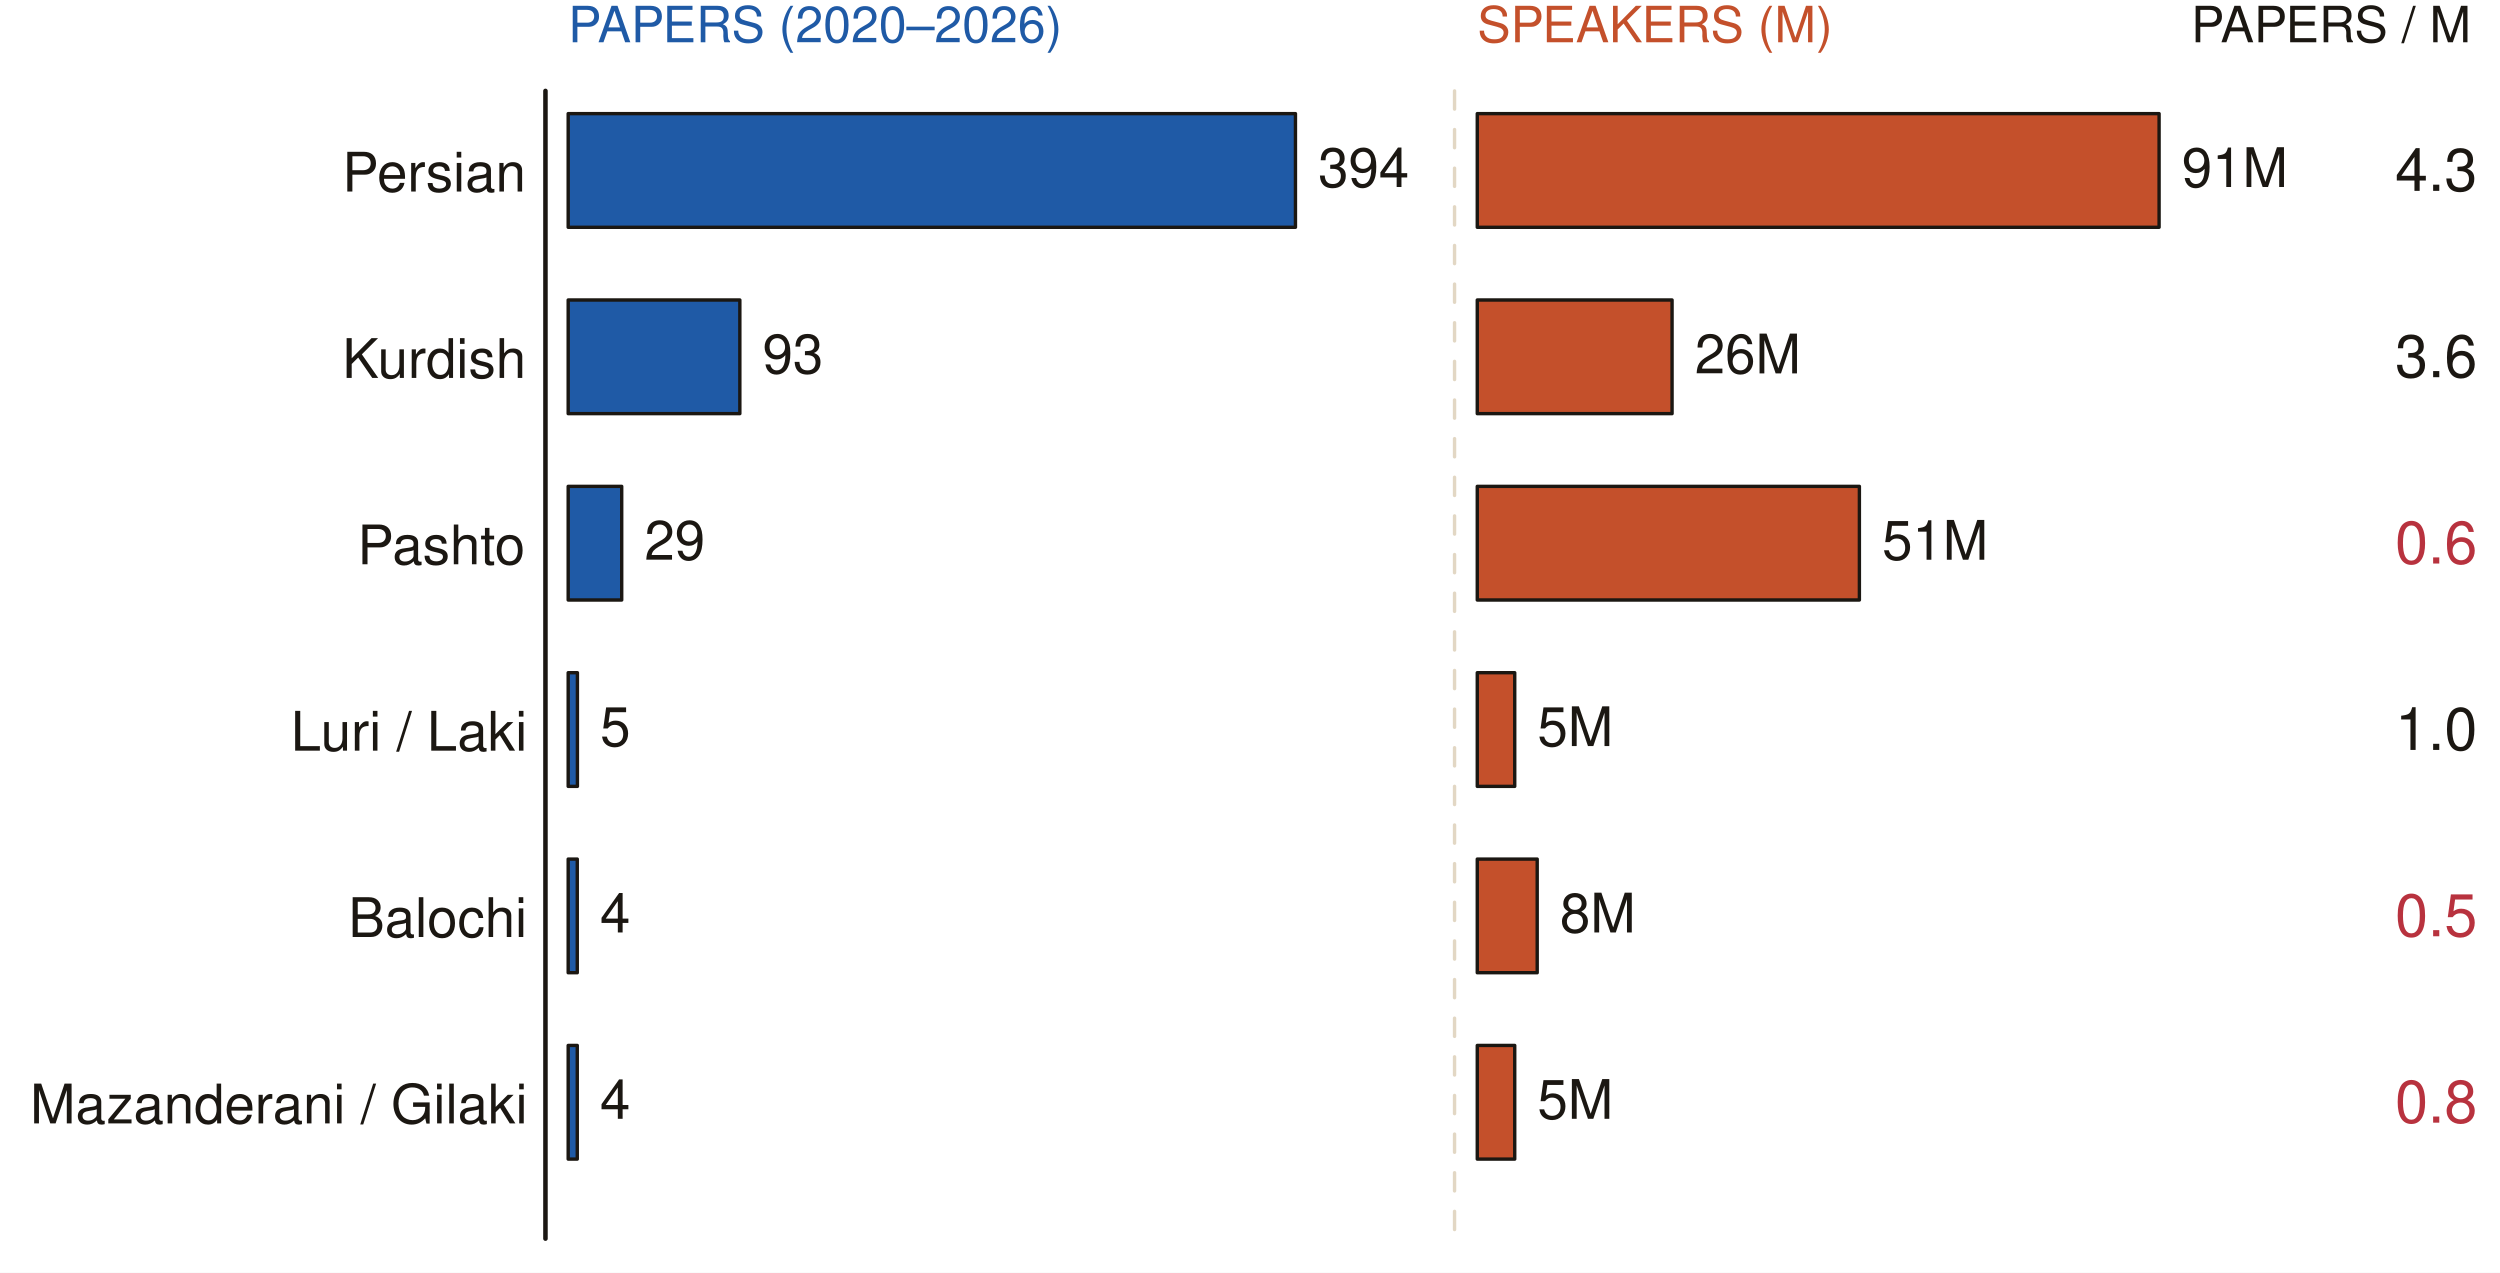
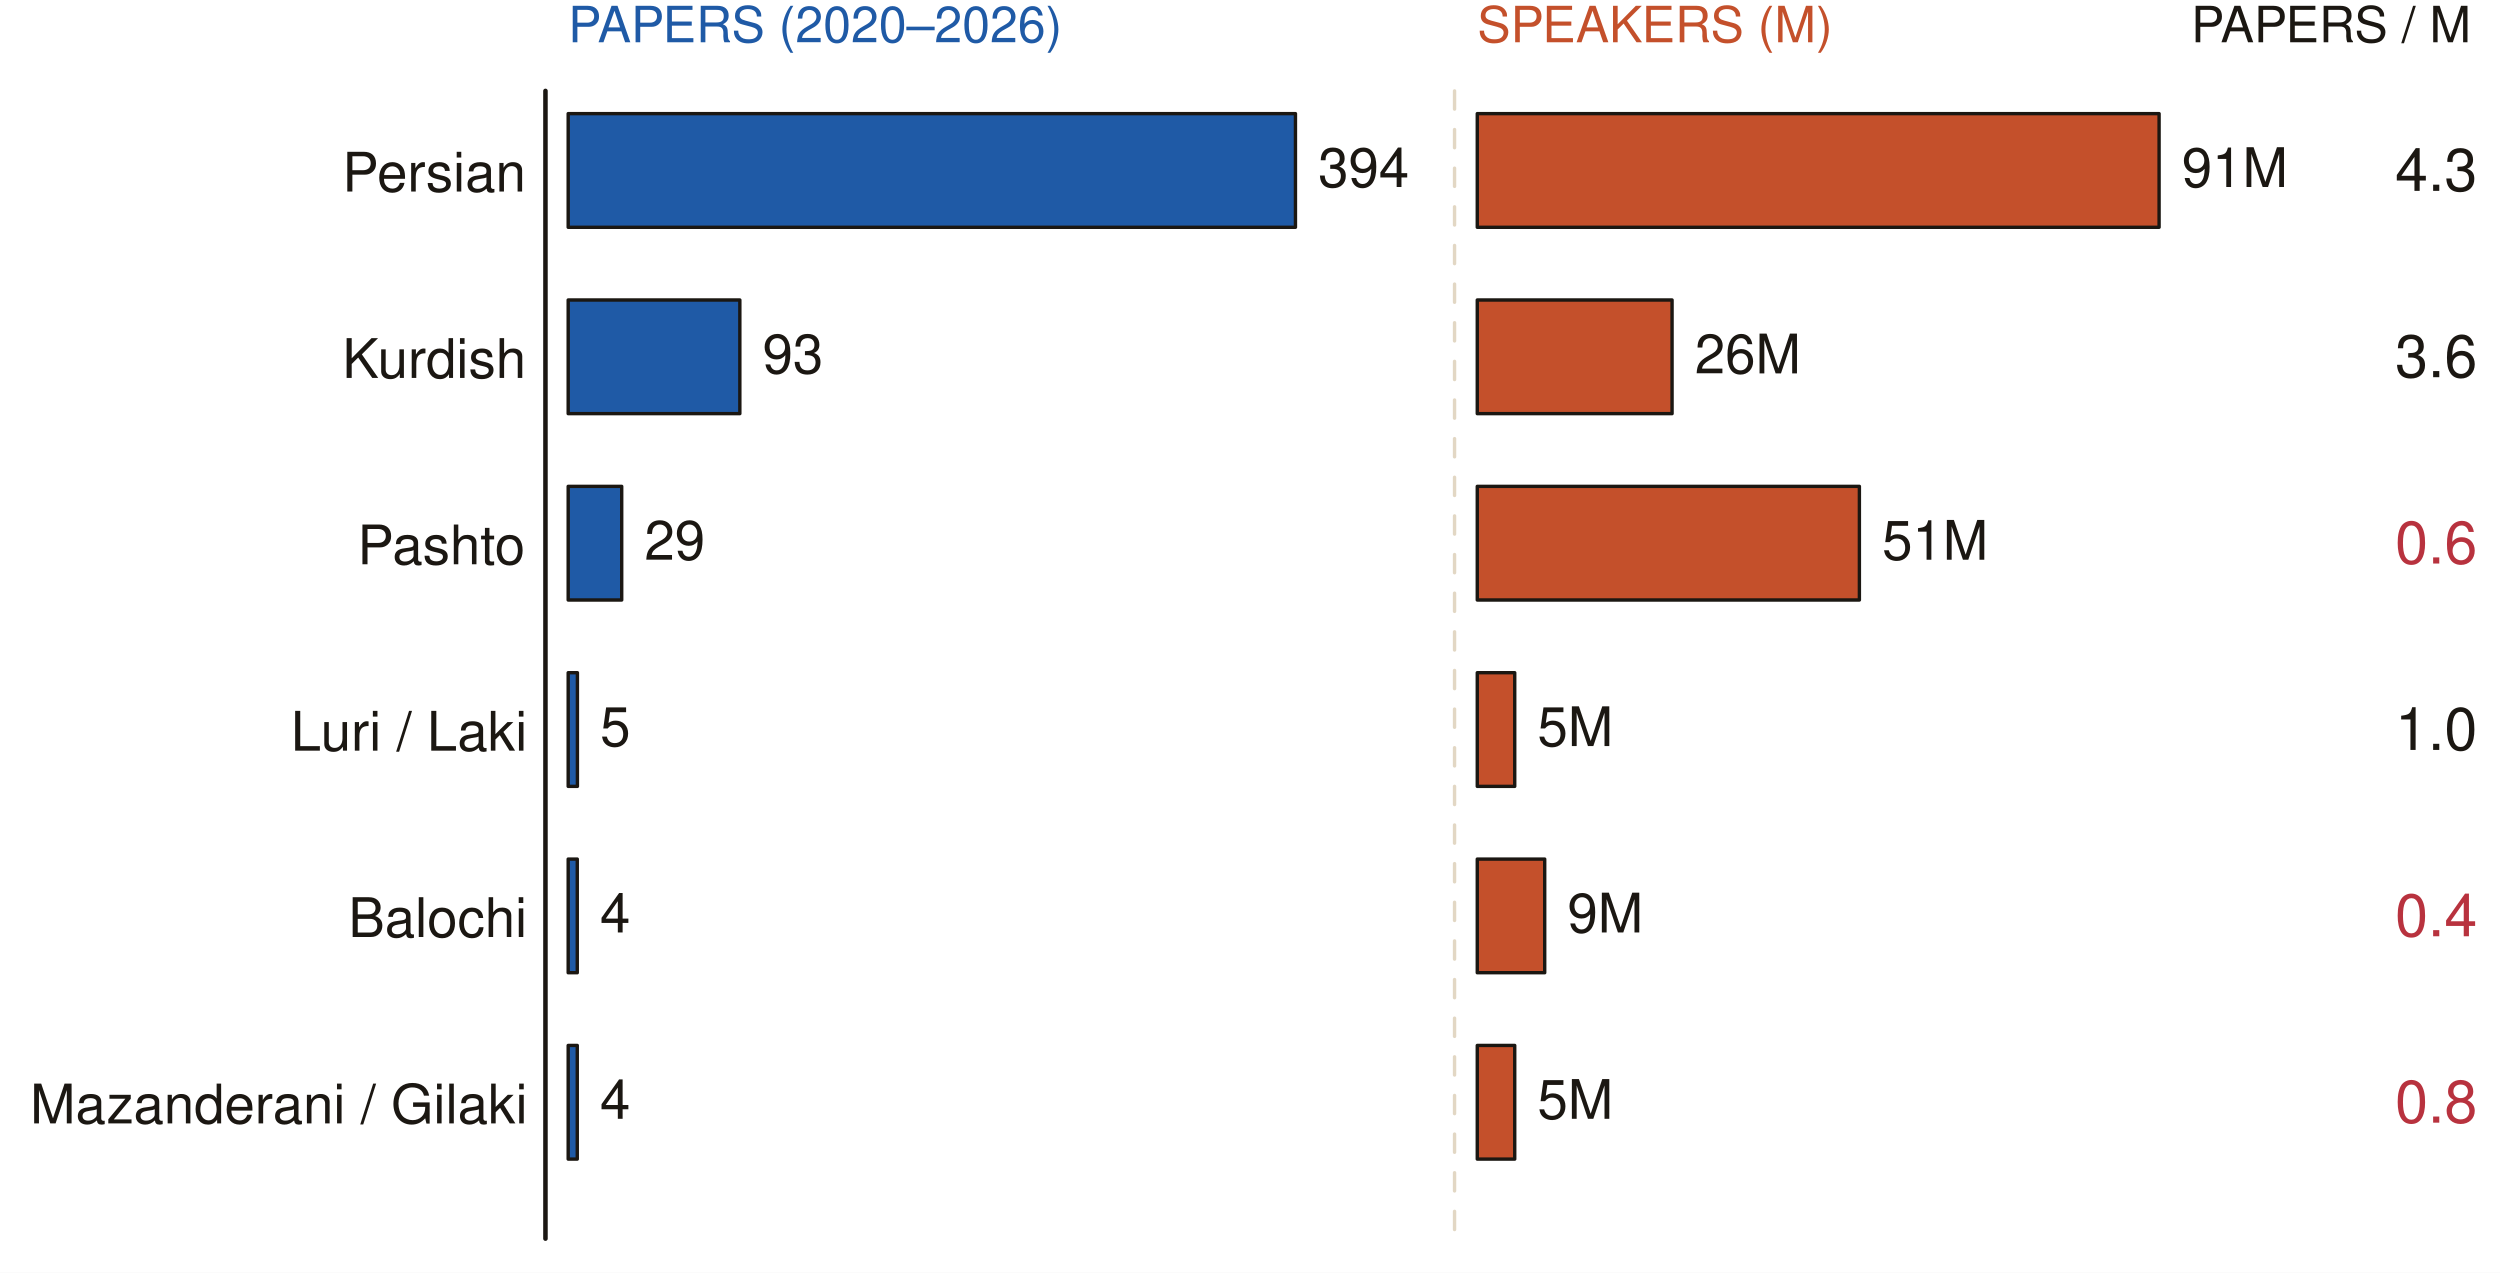
<svg xmlns="http://www.w3.org/2000/svg" version="1.1" viewBox="0 0 1100 560" width="1100" height="560">
  <defs>
    <style class="style-fonts">
      </style>
  </defs>
  <g stroke-linecap="round" transform="translate(0 0) rotate(0 550 280)">
    <path d="M0 0 L1100 0 L1100 560 L0 560" stroke="none" stroke-width="0" fill="#FFFFFF" />
    <path d="M0 0 C363.75 0, 727.51 0, 1100 0 M0 0 C338.14 0, 676.29 0, 1100 0 M1100 0 C1100 148.46, 1100 296.93, 1100 560 M1100 0 C1100 162.98, 1100 325.96, 1100 560 M1100 560 C780.84 560, 461.69 560, 0 560 M1100 560 C830.65 560, 561.3 560, 0 560 M0 560 C0 414.83, 0 269.66, 0 0 M0 560 C0 446.86, 0 333.73, 0 0" stroke="transparent" stroke-width="2" fill="none" />
  </g>
  <g transform="translate(250 0) rotate(0 109.2534 12.65)">
    <text x="0" y="18.59" font-family="Helvetica, Segoe UI Emoji" font-size="22px" fill="#1F5AA6" text-anchor="start" style="white-space: pre;" direction="ltr" dominant-baseline="alphabetic">PAPERS (2020–2026)</text>
  </g>
  <g transform="translate(650 0) rotate(0 78.84766 12.65)">
    <text x="0" y="18.59" font-family="Helvetica, Segoe UI Emoji" font-size="22px" fill="#C4502B" text-anchor="start" style="white-space: pre;" direction="ltr" dominant-baseline="alphabetic">SPEAKERS (M)</text>
  </g>
  <g transform="translate(964.0801 0) rotate(0 62.14355 12.65)">
    <text x="0" y="18.59" font-family="Helvetica, Segoe UI Emoji" font-size="22px" fill="#1B1712" text-anchor="start" style="white-space: pre;" direction="ltr" dominant-baseline="alphabetic">PAPERS / M</text>
  </g>
  <g transform="translate(150.625 64) rotate(0 40.6875 13.8)">
    <text x="0" y="20.28" font-family="Helvetica, Segoe UI Emoji" font-size="24px" fill="#1B1712" text-anchor="start" style="white-space: pre;" direction="ltr" dominant-baseline="alphabetic">Persian</text>
  </g>
  <g stroke-linecap="round" transform="translate(250 50) rotate(0 160 25)">
    <path d="M0 0 L320 0 L320 50 L0 50" stroke="none" stroke-width="0" fill="#1F5AA6" />
    <path d="M0 0 C113.26 0, 226.52 0, 320 0 M0 0 C64.61 0, 129.22 0, 320 0 M320 0 C320 16.98, 320 33.96, 320 50 M320 0 C320 13.04, 320 26.07, 320 50 M320 50 C192.59 50, 65.17 50, 0 50 M320 50 C214.73 50, 109.46 50, 0 50 M0 50 C0 36.74, 0 23.48, 0 0 M0 50 C0 35.04, 0 20.08, 0 0" stroke="#1B1712" stroke-width="1.5" fill="none" />
  </g>
  <g transform="translate(580 62) rotate(0 20.02148 13.8)">
    <text x="0" y="20.28" font-family="Helvetica, Segoe UI Emoji" font-size="24px" fill="#1B1712" text-anchor="start" style="white-space: pre;" direction="ltr" dominant-baseline="alphabetic">394</text>
  </g>
  <g stroke-linecap="round" transform="translate(650 50) rotate(0 150 25)">
    <path d="M0 0 L300 0 L300 50 L0 50" stroke="none" stroke-width="0" fill="#C4502B" />
    <path d="M0 0 C91.03 0, 182.06 0, 300 0 M0 0 C111.53 0, 223.06 0, 300 0 M300 0 C300 13.76, 300 27.52, 300 50 M300 0 C300 14.03, 300 28.07, 300 50 M300 50 C188.43 50, 76.87 50, 0 50 M300 50 C194.1 50, 88.2 50, 0 50 M0 50 C0 33.8, 0 17.59, 0 0 M0 50 C0 36.51, 0 23.02, 0 0" stroke="#1B1712" stroke-width="1.5" fill="none" />
  </g>
  <g transform="translate(960 62) rotate(0 23.34375 13.8)">
    <text x="0" y="20.28" font-family="Helvetica, Segoe UI Emoji" font-size="24px" fill="#1B1712" text-anchor="start" style="white-space: pre;" direction="ltr" dominant-baseline="alphabetic">91M</text>
  </g>
  <g transform="translate(1053.856 62) rotate(0 18.07178 14.95)">
    <text x="0" y="21.971" font-family="Helvetica, Segoe UI Emoji" font-size="26px" fill="#1B1712" text-anchor="start" style="white-space: pre;" direction="ltr" dominant-baseline="alphabetic">4.3</text>
  </g>
  <g transform="translate(150.625 146) rotate(0 40.6875 13.8)">
    <text x="0" y="20.28" font-family="Helvetica, Segoe UI Emoji" font-size="24px" fill="#1B1712" text-anchor="start" style="white-space: pre;" direction="ltr" dominant-baseline="alphabetic">Kurdish</text>
  </g>
  <g stroke-linecap="round" transform="translate(250 132) rotate(0 37.7665 25)">
    <path d="M0 0 L75.53 0 L75.53 50 L0 50" stroke="none" stroke-width="0" fill="#1F5AA6" />
    <path d="M0 0 C17.54 0, 35.09 0, 75.53 0 M0 0 C28.14 0, 56.27 0, 75.53 0 M75.53 0 C75.53 14.03, 75.53 28.06, 75.53 50 M75.53 0 C75.53 17.64, 75.53 35.29, 75.53 50 M75.53 50 C55.7 50, 35.86 50, 0 50 M75.53 50 C57.29 50, 39.05 50, 0 50 M0 50 C0 34.61, 0 19.22, 0 0 M0 50 C0 38.76, 0 27.52, 0 0" stroke="#1B1712" stroke-width="1.5" fill="none" />
  </g>
  <g transform="translate(335.533 144) rotate(0 13.34766 13.8)">
    <text x="0" y="20.28" font-family="Helvetica, Segoe UI Emoji" font-size="24px" fill="#1B1712" text-anchor="start" style="white-space: pre;" direction="ltr" dominant-baseline="alphabetic">93</text>
  </g>
  <g stroke-linecap="round" transform="translate(650 132) rotate(0 42.85714 25)">
    <path d="M0 0 L85.71 0 L85.71 50 L0 50" stroke="none" stroke-width="0" fill="#C4502B" />
    <path d="M0 0 C24.07 0, 48.13 0, 85.71 0 M0 0 C24.18 0, 48.36 0, 85.71 0 M85.71 0 C85.71 14.37, 85.71 28.73, 85.71 50 M85.71 0 C85.71 10.63, 85.71 21.26, 85.71 50 M85.71 50 C52.82 50, 19.93 50, 0 50 M85.71 50 C58.83 50, 31.95 50, 0 50 M0 50 C0 35.78, 0 21.57, 0 0 M0 50 C0 33.17, 0 16.34, 0 0" stroke="#1B1712" stroke-width="1.5" fill="none" />
  </g>
  <g transform="translate(745.7143 144) rotate(0 23.34375 13.8)">
    <text x="0" y="20.28" font-family="Helvetica, Segoe UI Emoji" font-size="24px" fill="#1B1712" text-anchor="start" style="white-space: pre;" direction="ltr" dominant-baseline="alphabetic">26M</text>
  </g>
  <g transform="translate(1053.856 144) rotate(0 18.07178 14.95)">
    <text x="0" y="21.971" font-family="Helvetica, Segoe UI Emoji" font-size="26px" fill="#1B1712" text-anchor="start" style="white-space: pre;" direction="ltr" dominant-baseline="alphabetic">3.6</text>
  </g>
  <g transform="translate(157.2812 228) rotate(0 37.35938 13.8)">
    <text x="0" y="20.28" font-family="Helvetica, Segoe UI Emoji" font-size="24px" fill="#1B1712" text-anchor="start" style="white-space: pre;" direction="ltr" dominant-baseline="alphabetic">Pashto</text>
  </g>
  <g stroke-linecap="round" transform="translate(250 214) rotate(0 11.77665 25)">
    <path d="M0 0 L23.55 0 L23.55 50 L0 50" stroke="none" stroke-width="0" fill="#1F5AA6" />
    <path d="M0 0 C8.94 0, 17.89 0, 23.55 0 M0 0 C5.22 0, 10.45 0, 23.55 0 M23.55 0 C23.55 17.92, 23.55 35.84, 23.55 50 M23.55 0 C23.55 12.62, 23.55 25.25, 23.55 50 M23.55 50 C15.75 50, 7.95 50, 0 50 M23.55 50 C15.03 50, 6.52 50, 0 50 M0 50 C0 39.9, 0 29.8, 0 0 M0 50 C0 36.11, 0 22.22, 0 0" stroke="#1B1712" stroke-width="1.5" fill="none" />
  </g>
  <g transform="translate(283.5533 226) rotate(0 13.34766 13.8)">
    <text x="0" y="20.28" font-family="Helvetica, Segoe UI Emoji" font-size="24px" fill="#1B1712" text-anchor="start" style="white-space: pre;" direction="ltr" dominant-baseline="alphabetic">29</text>
  </g>
  <g stroke-linecap="round" transform="translate(650 214) rotate(0 84.06593 25)">
    <path d="M0 0 L168.13 0 L168.13 50 L0 50" stroke="none" stroke-width="0" fill="#C4502B" />
    <path d="M0 0 C57.74 0, 115.49 0, 168.13 0 M0 0 C47.08 0, 94.16 0, 168.13 0 M168.13 0 C168.13 18.73, 168.13 37.46, 168.13 50 M168.13 0 C168.13 10.84, 168.13 21.68, 168.13 50 M168.13 50 C104.79 50, 41.44 50, 0 50 M168.13 50 C126.22 50, 84.31 50, 0 50 M0 50 C0 33.43, 0 16.86, 0 0 M0 50 C0 39.89, 0 29.79, 0 0" stroke="#1B1712" stroke-width="1.5" fill="none" />
  </g>
  <g transform="translate(828.1319 226) rotate(0 23.34375 13.8)">
    <text x="0" y="20.28" font-family="Helvetica, Segoe UI Emoji" font-size="24px" fill="#1B1712" text-anchor="start" style="white-space: pre;" direction="ltr" dominant-baseline="alphabetic">51M</text>
  </g>
  <g transform="translate(1053.856 226) rotate(0 18.07178 14.95)">
    <text x="0" y="21.971" font-family="Helvetica, Segoe UI Emoji" font-size="26px" fill="#B8323E" text-anchor="start" style="white-space: pre;" direction="ltr" dominant-baseline="alphabetic">0.6</text>
  </g>
  <g transform="translate(127.9492 310) rotate(0 52.02539 13.8)">
    <text x="0" y="20.28" font-family="Helvetica, Segoe UI Emoji" font-size="24px" fill="#1B1712" text-anchor="start" style="white-space: pre;" direction="ltr" dominant-baseline="alphabetic">Luri / Laki</text>
  </g>
  <g stroke-linecap="round" transform="translate(250 296) rotate(0 2.030457 25)">
    <path d="M0 0 L4.06 0 L4.06 50 L0 50" stroke="none" stroke-width="0" fill="#1F5AA6" />
    <path d="M0 0 C0.98 0, 1.97 0, 4.06 0 M0 0 C0.89 0, 1.78 0, 4.06 0 M4.06 0 C4.06 12.29, 4.06 24.57, 4.06 50 M4.06 0 C4.06 12.83, 4.06 25.66, 4.06 50 M4.06 50 C2.74 50, 1.43 50, 0 50 M4.06 50 C2.85 50, 1.65 50, 0 50 M0 50 C0 37.55, 0 25.09, 0 0 M0 50 C0 32.83, 0 15.66, 0 0" stroke="#1B1712" stroke-width="1.5" fill="none" />
  </g>
  <g transform="translate(264.0609 308) rotate(0 6.673828 13.8)">
    <text x="0" y="20.28" font-family="Helvetica, Segoe UI Emoji" font-size="24px" fill="#1B1712" text-anchor="start" style="white-space: pre;" direction="ltr" dominant-baseline="alphabetic">5</text>
  </g>
  <g stroke-linecap="round" transform="translate(650 296) rotate(0 8.241758 25)">
    <path d="M0 0 L16.48 0 L16.48 50 L0 50" stroke="none" stroke-width="0" fill="#C4502B" />
    <path d="M0 0 C4.83 0, 9.66 0, 16.48 0 M0 0 C4.12 0, 8.24 0, 16.48 0 M16.48 0 C16.48 15.51, 16.48 31.02, 16.48 50 M16.48 0 C16.48 11.83, 16.48 23.67, 16.48 50 M16.48 50 C10.71 50, 4.93 50, 0 50 M16.48 50 C11.98 50, 7.47 50, 0 50 M0 50 C0 30.49, 0 10.98, 0 0 M0 50 C0 31.36, 0 12.72, 0 0" stroke="#1B1712" stroke-width="1.5" fill="none" />
  </g>
  <g transform="translate(676.4835 308) rotate(0 16.66992 13.8)">
    <text x="0" y="20.28" font-family="Helvetica, Segoe UI Emoji" font-size="24px" fill="#1B1712" text-anchor="start" style="white-space: pre;" direction="ltr" dominant-baseline="alphabetic">5M</text>
  </g>
  <g transform="translate(1053.856 308) rotate(0 18.07178 14.95)">
    <text x="0" y="21.971" font-family="Helvetica, Segoe UI Emoji" font-size="26px" fill="#1B1712" text-anchor="start" style="white-space: pre;" direction="ltr" dominant-baseline="alphabetic">1.0</text>
  </g>
  <g transform="translate(153.2852 392) rotate(0 39.35742 13.8)">
    <text x="0" y="20.28" font-family="Helvetica, Segoe UI Emoji" font-size="24px" fill="#1B1712" text-anchor="start" style="white-space: pre;" direction="ltr" dominant-baseline="alphabetic">Balochi</text>
  </g>
  <g stroke-linecap="round" transform="translate(250 378) rotate(0 2 25)">
    <path d="M0 0 L4 0 L4 50 L0 50" stroke="none" stroke-width="0" fill="#1F5AA6" />
    <path d="M0 0 C1.42 0, 2.85 0, 4 0 M0 0 C1.2 0, 2.41 0, 4 0 M4 0 C4 16.09, 4 32.18, 4 50 M4 0 C4 10.11, 4 20.21, 4 50 M4 50 C2.41 50, 0.83 50, 0 50 M4 50 C2.71 50, 1.43 50, 0 50 M0 50 C0 39.51, 0 29.02, 0 0 M0 50 C0 33.34, 0 16.68, 0 0" stroke="#1B1712" stroke-width="1.5" fill="none" />
  </g>
  <g transform="translate(264 390) rotate(0 6.673828 13.8)">
    <text x="0" y="20.28" font-family="Helvetica, Segoe UI Emoji" font-size="24px" fill="#1B1712" text-anchor="start" style="white-space: pre;" direction="ltr" dominant-baseline="alphabetic">4</text>
  </g>
-   <g stroke-linecap="round" transform="translate(650 378) rotate(0 13.18681 25)">
-     <path d="M0 0 L26.37 0 L26.37 50 L0 50" stroke="none" stroke-width="0" fill="#C4502B" />
-     <path d="M0 0 C8.06 0, 16.13 0, 26.37 0 M0 0 C7.14 0, 14.28 0, 26.37 0 M26.37 0 C26.37 12.87, 26.37 25.74, 26.37 50 M26.37 0 C26.37 11.1, 26.37 22.2, 26.37 50 M26.37 50 C16.61 50, 6.84 50, 0 50 M26.37 50 C17.26 50, 8.15 50, 0 50 M0 50 C0 36.57, 0 23.14, 0 0 M0 50 C0 34.81, 0 19.62, 0 0" stroke="#1B1712" stroke-width="1.5" fill="none" />
+   <g stroke-linecap="round" transform="translate(650 378) rotate(0 14.83516 25)">
+     <path d="M0 0 L29.67 0 L29.67 50 L0 50" stroke="none" stroke-width="0" fill="#C4502B" />
+     <path d="M0 0 C9.07 0, 18.14 0, 29.67 0 M0 0 C8.03 0, 16.06 0, 29.67 0 M29.67 0 C29.67 12.87, 29.67 25.74, 29.67 50 M29.67 0 C29.67 11.1, 29.67 22.2, 29.67 50 M29.67 50 C18.68 50, 7.69 50, 0 50 M29.67 50 C19.42 50, 9.17 50, 0 50 M0 50 C0 36.57, 0 23.14, 0 0 M0 50 C0 34.81, 0 19.62, 0 0" stroke="#1B1712" stroke-width="1.5" fill="none" />
  </g>
-   <g transform="translate(686.3736 390) rotate(0 16.66992 13.8)">
-     <text x="0" y="20.28" font-family="Helvetica, Segoe UI Emoji" font-size="24px" fill="#1B1712" text-anchor="start" style="white-space: pre;" direction="ltr" dominant-baseline="alphabetic">8M</text>
+   <g transform="translate(689.6703 390) rotate(0 16.66992 13.8)">
+     <text x="0" y="20.28" font-family="Helvetica, Segoe UI Emoji" font-size="24px" fill="#1B1712" text-anchor="start" style="white-space: pre;" direction="ltr" dominant-baseline="alphabetic">9M</text>
  </g>
  <g transform="translate(1053.856 390) rotate(0 18.07178 14.95)">
-     <text x="0" y="21.971" font-family="Helvetica, Segoe UI Emoji" font-size="26px" fill="#B8323E" text-anchor="start" style="white-space: pre;" direction="ltr" dominant-baseline="alphabetic">0.5</text>
+     <text x="0" y="21.971" font-family="Helvetica, Segoe UI Emoji" font-size="26px" fill="#B8323E" text-anchor="start" style="white-space: pre;" direction="ltr" dominant-baseline="alphabetic">0.4</text>
  </g>
  <g transform="translate(13.23438 474) rotate(0 109.3828 13.8)">
    <text x="0" y="20.28" font-family="Helvetica, Segoe UI Emoji" font-size="24px" fill="#1B1712" text-anchor="start" style="white-space: pre;" direction="ltr" dominant-baseline="alphabetic">Mazanderani / Gilaki</text>
  </g>
  <g stroke-linecap="round" transform="translate(250 460) rotate(0 2 25)">
    <path d="M0 0 L4 0 L4 50 L0 50" stroke="none" stroke-width="0" fill="#1F5AA6" />
    <path d="M0 0 C0.82 0, 1.64 0, 4 0 M0 0 C0.84 0, 1.68 0, 4 0 M4 0 C4 16.42, 4 32.85, 4 50 M4 0 C4 13.09, 4 26.19, 4 50 M4 50 C2.73 50, 1.46 50, 0 50 M4 50 C2.43 50, 0.85 50, 0 50 M0 50 C0 30.68, 0 11.37, 0 0 M0 50 C0 37.75, 0 25.49, 0 0" stroke="#1B1712" stroke-width="1.5" fill="none" />
  </g>
  <g transform="translate(264 472) rotate(0 6.673828 13.8)">
    <text x="0" y="20.28" font-family="Helvetica, Segoe UI Emoji" font-size="24px" fill="#1B1712" text-anchor="start" style="white-space: pre;" direction="ltr" dominant-baseline="alphabetic">4</text>
  </g>
  <g stroke-linecap="round" transform="translate(650 460) rotate(0 8.241758 25)">
    <path d="M0 0 L16.48 0 L16.48 50 L0 50" stroke="none" stroke-width="0" fill="#C4502B" />
    <path d="M0 0 C5.9 0, 11.81 0, 16.48 0 M0 0 C3.65 0, 7.3 0, 16.48 0 M16.48 0 C16.48 18.98, 16.48 37.95, 16.48 50 M16.48 0 C16.48 16.12, 16.48 32.25, 16.48 50 M16.48 50 C11.51 50, 6.54 50, 0 50 M16.48 50 C12.77 50, 9.06 50, 0 50 M0 50 C0 31.28, 0 12.56, 0 0 M0 50 C0 37.46, 0 24.92, 0 0" stroke="#1B1712" stroke-width="1.5" fill="none" />
  </g>
  <g transform="translate(676.4835 472) rotate(0 16.66992 13.8)">
    <text x="0" y="20.28" font-family="Helvetica, Segoe UI Emoji" font-size="24px" fill="#1B1712" text-anchor="start" style="white-space: pre;" direction="ltr" dominant-baseline="alphabetic">5M</text>
  </g>
  <g transform="translate(1053.856 472) rotate(0 18.07178 14.95)">
    <text x="0" y="21.971" font-family="Helvetica, Segoe UI Emoji" font-size="26px" fill="#B8323E" text-anchor="start" style="white-space: pre;" direction="ltr" dominant-baseline="alphabetic">0.8</text>
  </g>
  <g stroke-linecap="round">
    <g transform="translate(240 40) rotate(0 0 252.5)">
      <path d="M0 0 C0 161.21, 0 322.42, 0 505 M0 0 C0 140.77, 0 281.53, 0 505" stroke="#1B1712" stroke-width="2" fill="none" />
    </g>
  </g>
  <mask />
  <g stroke-linecap="round">
    <g transform="translate(640 40) rotate(0 0 252.5)">
      <path d="M0 0 C0 122.96, 0 245.91, 0 505" stroke="#E2D7C4" stroke-width="1.5" fill="none" stroke-dasharray="8 9" />
    </g>
  </g>
  <mask />
</svg>
